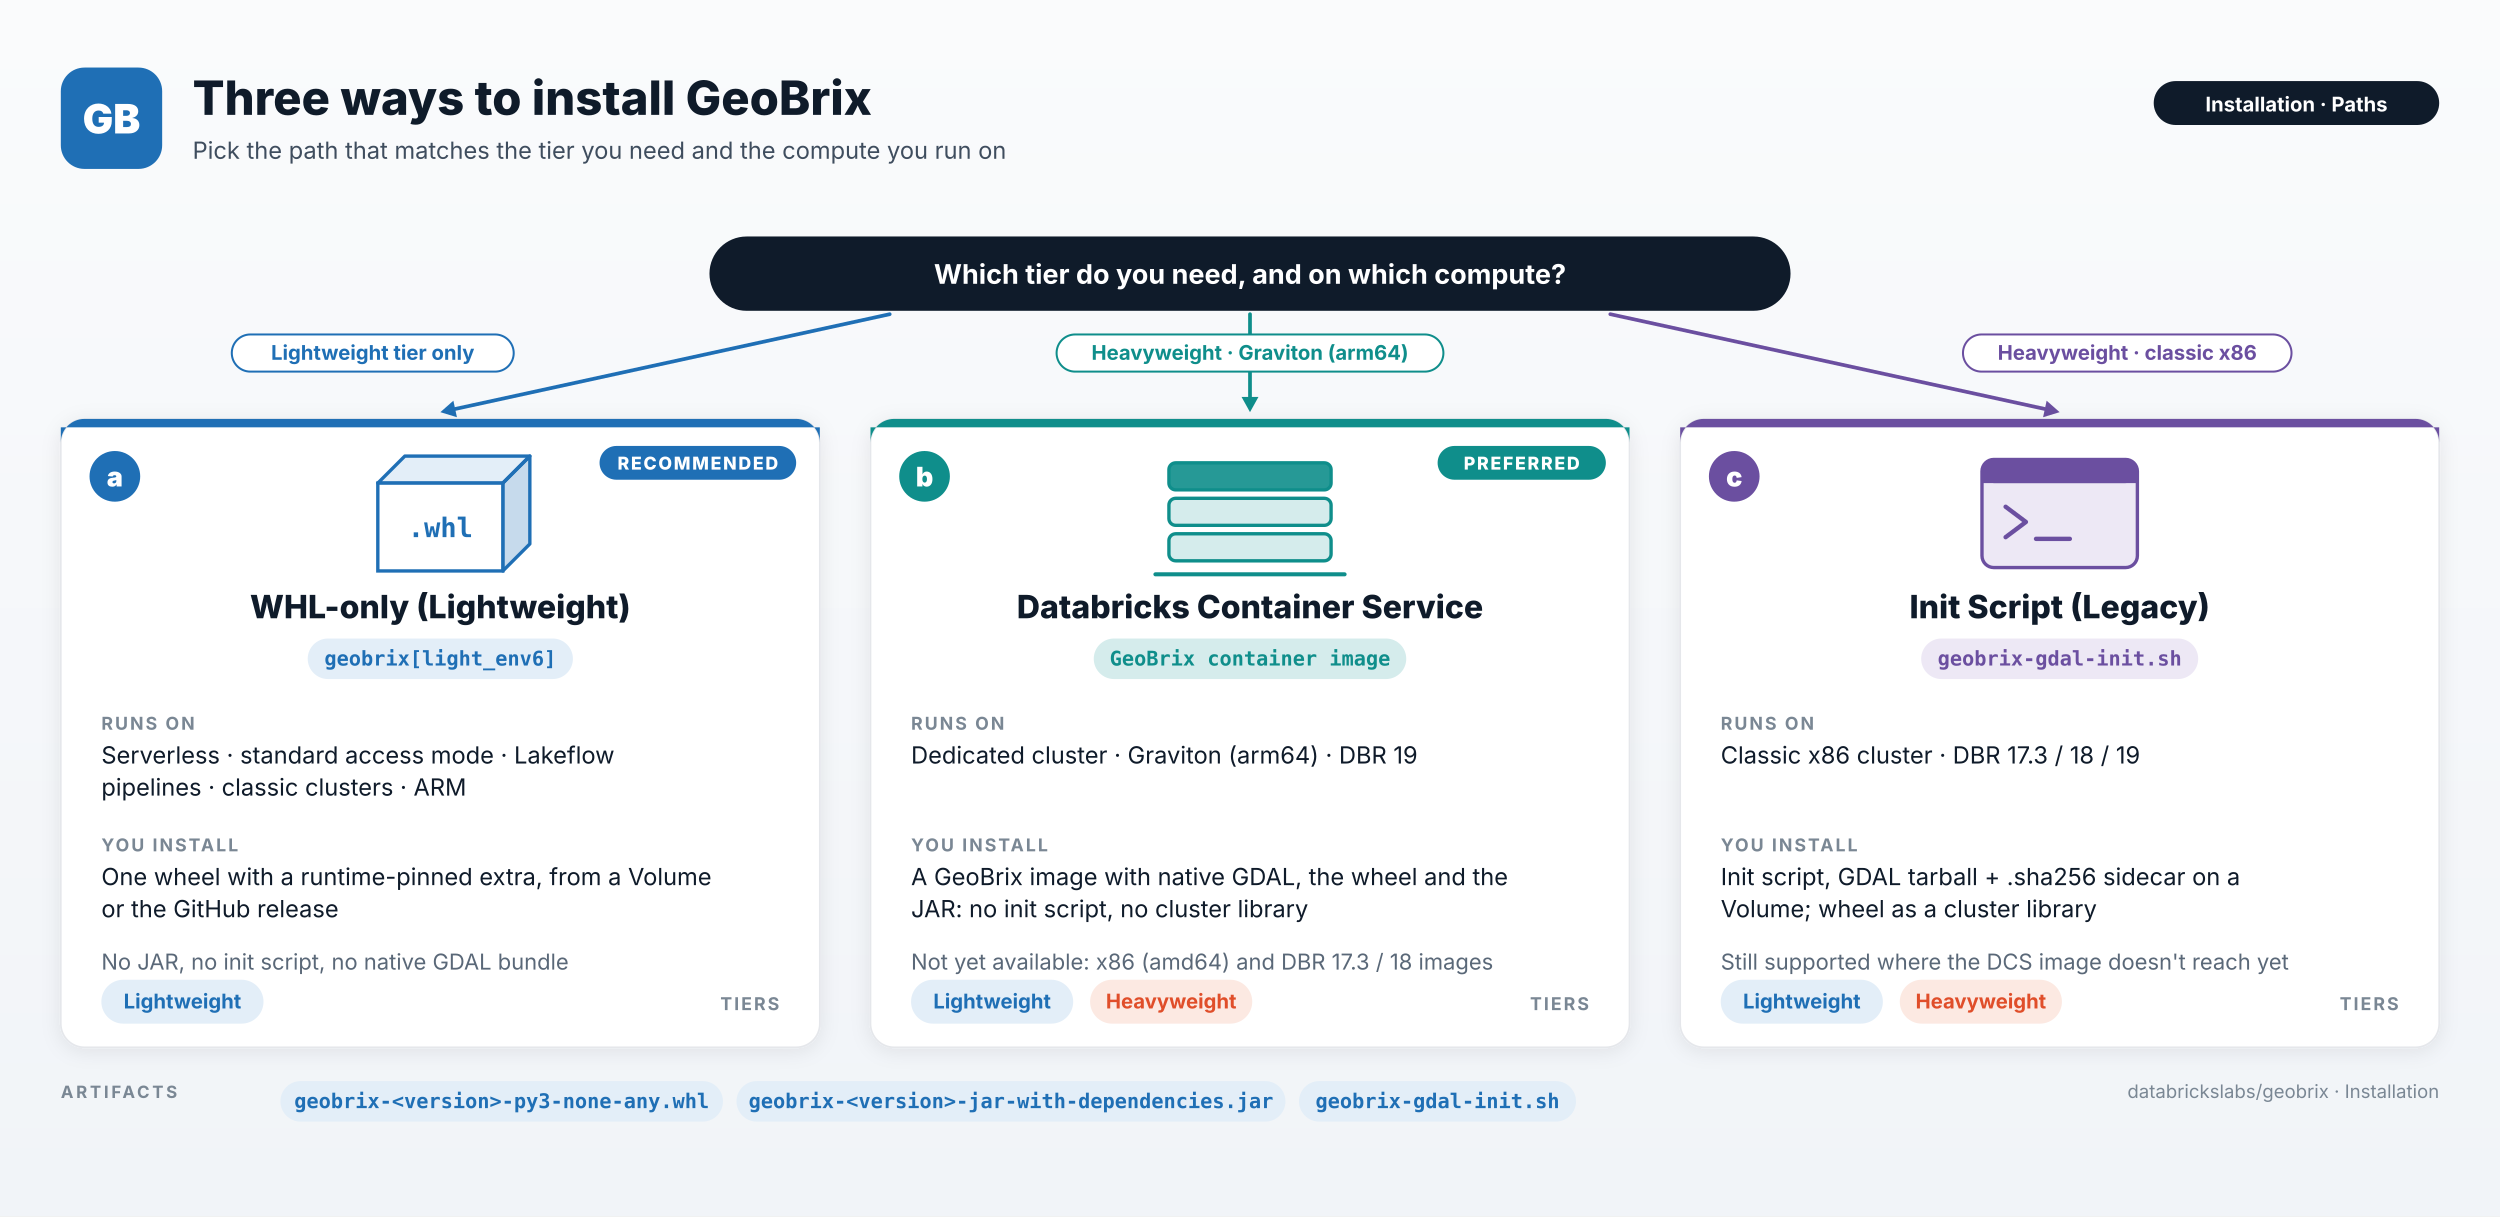
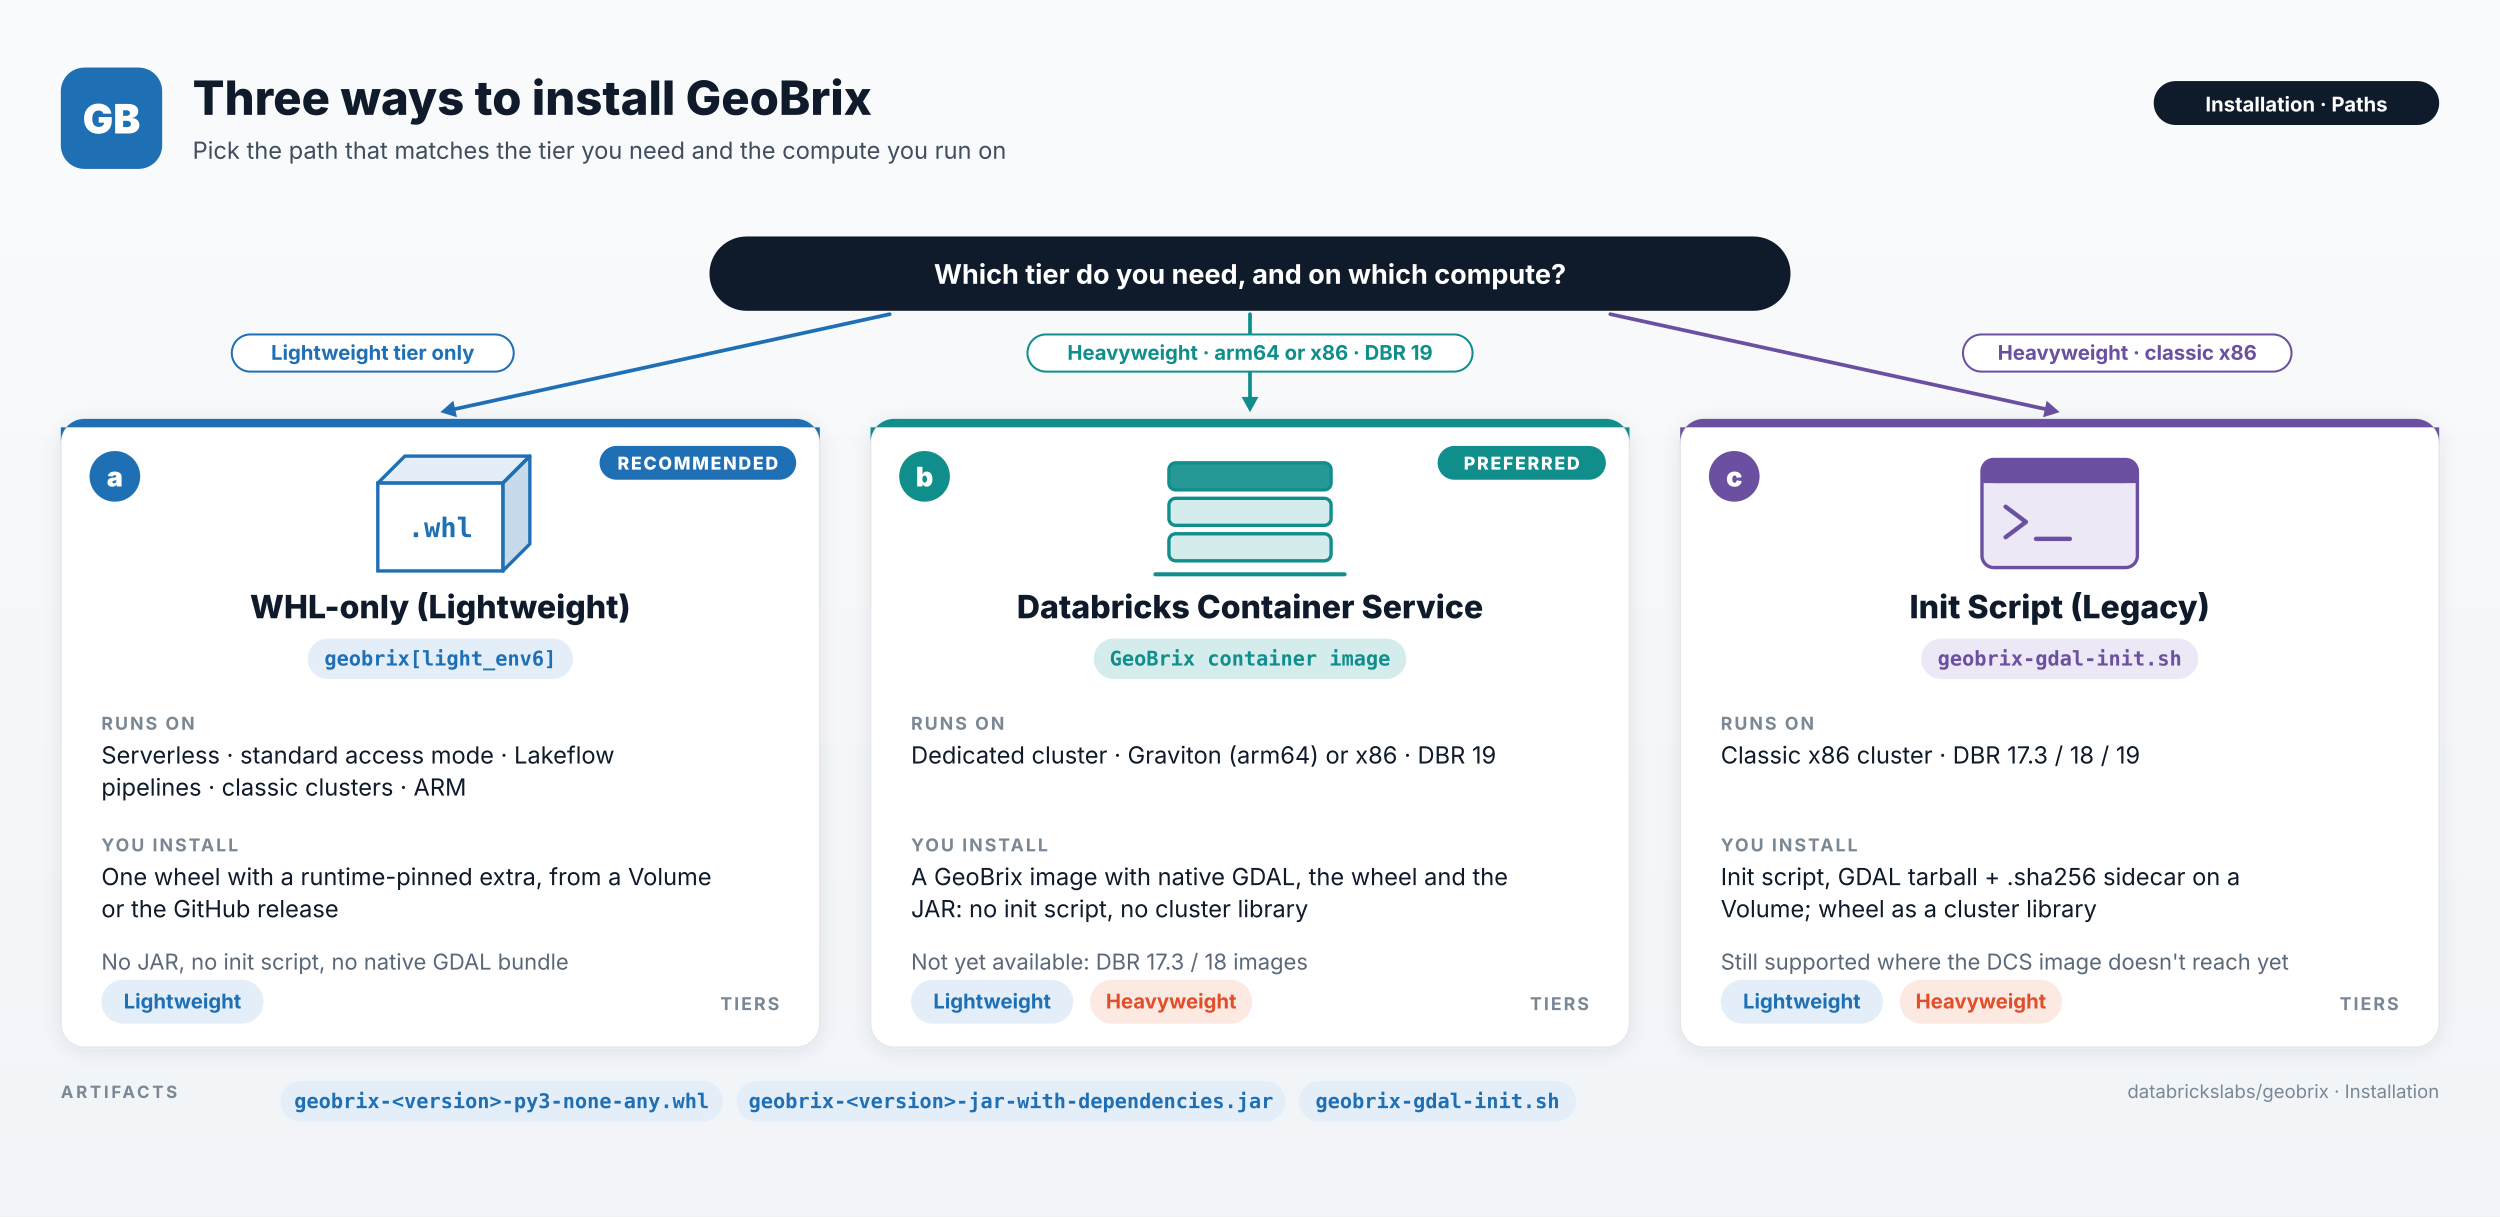
<svg xmlns="http://www.w3.org/2000/svg" viewBox="0 0 1480 720" width="1480" height="720" style="font-family: Inter, -apple-system, system-ui, sans-serif;">
  <defs>
    <filter id="card-shadow" x="-5%" y="-5%" width="110%" height="115%">
      <feDropShadow dx="0" dy="2" stdDeviation="6" flood-color="#0F1B2A" flood-opacity="0.08" />
    </filter>
    <linearGradient id="bg" x1="0" y1="0" x2="0" y2="1">
      <stop offset="0" stop-color="#FAFBFC" />
      <stop offset="1" stop-color="#F1F4F8" />
    </linearGradient>
  </defs>
  <rect x="0" y="0" width="1480" height="720" fill="url(#bg)" />
  <rect x="36" y="40" rx="14" ry="14" width="60" height="60" fill="#1F6FB5" />
  <text x="66.0" y="79.0" text-anchor="middle" font-family="Inter, -apple-system, system-ui, sans-serif" font-size="24" font-weight="900" fill="#FFFFFF">GB</text>
  <text x="114" y="68" font-family="Inter, -apple-system, system-ui, sans-serif" font-size="28" font-weight="800" fill="#0F1B2A" text-anchor="start">Three ways to install GeoBrix</text>
  <text x="114" y="94" font-family="Inter, -apple-system, system-ui, sans-serif" font-size="14" font-weight="400" fill="#3F4D5E" text-anchor="start">Pick the path that matches the tier you need and the compute you run on</text>
  <rect x="1275" y="48" rx="13" ry="13" width="169" height="26" fill="#0F1B2A" />
  <text x="1359.5" y="66" text-anchor="middle" font-family="Inter, -apple-system, system-ui, sans-serif" font-size="12" font-weight="700" fill="#FFFFFF">Installation  ·  Paths</text>
  <rect x="420.0" y="140" rx="22" ry="22" width="640" height="44" fill="#0F1B2A" />
  <text x="740.0" y="168" font-family="Inter, -apple-system, system-ui, sans-serif" font-size="16" font-weight="700" fill="#FFFFFF" text-anchor="middle">Which tier do you need, and on which compute?</text>
  <line x1="526.7" y1="186.0" x2="269.5" y2="242.1" stroke="#1F6FB5" stroke-width="2.2" stroke-linecap="round" />
  <polygon points="260.7,244.0 268.4,237.2 270.5,247.0" fill="#1F6FB5" />
  <rect x="137.217" y="198" rx="11" ry="11" width="166.9" height="22" fill="#FFFFFF" stroke="#1F6FB5" stroke-width="1.2" />
  <text x="220.667" y="213" font-family="Inter, -apple-system, system-ui, sans-serif" font-size="12" font-weight="700" fill="#1F6FB5" text-anchor="middle">Lightweight tier only</text>
  <rect x="36.0" y="248" rx="14" ry="14" width="449.333" height="372" fill="#FFFFFF" stroke="#E5E7EB" stroke-width="1" filter="url(#card-shadow)" />
  <path d="M 36.0 262 A 14 14 0 0 1 50.0 248 H 471.333 A 14 14 0 0 1 485.333 262 V 253 H 36.0 Z" fill="#1F6FB5" />
  <rect x="354.933" y="264" rx="10" ry="10" width="116.4" height="20" fill="#1F6FB5" />
  <text x="413.133" y="278" font-family="Inter, -apple-system, system-ui, sans-serif" font-size="10.5" font-weight="800" fill="#FFFFFF" text-anchor="middle" letter-spacing="1.0">RECOMMENDED</text>
  <circle cx="68.0" cy="282" r="15" fill="#1F6FB5" />
  <text x="68.0" y="288" font-family="Inter, -apple-system, system-ui, sans-serif" font-size="16" font-weight="900" fill="#FFFFFF" text-anchor="middle">a</text>
  <path d="M 223.667 286.0 L 239.667 270.0 H 313.667 L 297.667 286.0 Z" fill="#E3EEF8" stroke="#1F6FB5" stroke-width="2" stroke-linejoin="round" />
  <path d="M 297.667 286.0 L 313.667 270.0 V 322.0 L 297.667 338.0 Z" fill="#1F6FB5" fill-opacity="0.25" stroke="#1F6FB5" stroke-width="2" stroke-linejoin="round" />
  <rect x="223.667" y="286.0" width="74" height="52" fill="#FFFFFF" stroke="#1F6FB5" stroke-width="2" />
  <text x="260.667" y="318.0" text-anchor="middle" font-family="ui-monospace, SFMono-Regular, Menlo, monospace" font-size="16" font-weight="800" fill="#1F6FB5">.whl</text>
  <text x="260.667" y="366" font-family="Inter, -apple-system, system-ui, sans-serif" font-size="19" font-weight="800" fill="#0F1B2A" text-anchor="middle">WHL-only (Lightweight)</text>
  <rect x="182.167" y="378" rx="12" ry="12" width="157" height="24" fill="#E3EEF8" />
  <text x="260.667" y="394.0" text-anchor="middle" font-family="ui-monospace, SFMono-Regular, Menlo, Consolas, monospace" font-size="12" font-weight="700" fill="#1F6FB5">geobrix[light_env6]</text>
  <text x="60.0" y="432" font-family="Inter, -apple-system, system-ui, sans-serif" font-size="10.5" font-weight="700" fill="#7A8794" text-anchor="start" letter-spacing="1.2">RUNS ON</text>
  <text x="60.0" y="452" font-family="Inter, -apple-system, system-ui, sans-serif" font-size="14" font-weight="400" fill="#0F1B2A" text-anchor="start">Serverless · standard access mode · Lakeflow</text>
  <text x="60.0" y="471" font-family="Inter, -apple-system, system-ui, sans-serif" font-size="14" font-weight="400" fill="#0F1B2A" text-anchor="start">pipelines · classic clusters · ARM</text>
  <text x="60.0" y="504" font-family="Inter, -apple-system, system-ui, sans-serif" font-size="10.5" font-weight="700" fill="#7A8794" text-anchor="start" letter-spacing="1.2">YOU INSTALL</text>
  <text x="60.0" y="524" font-family="Inter, -apple-system, system-ui, sans-serif" font-size="14" font-weight="400" fill="#0F1B2A" text-anchor="start">One wheel with a runtime-pinned extra, from a Volume</text>
  <text x="60.0" y="543" font-family="Inter, -apple-system, system-ui, sans-serif" font-size="14" font-weight="400" fill="#0F1B2A" text-anchor="start">or the GitHub release</text>
  <text x="60.0" y="574" font-family="Inter, -apple-system, system-ui, sans-serif" font-size="13" font-weight="400" fill="#5A6878" text-anchor="start">No JAR, no init script, no native GDAL bundle</text>
  <text x="461.333" y="598" font-family="Inter, -apple-system, system-ui, sans-serif" font-size="10.5" font-weight="700" fill="#7A8794" text-anchor="end" letter-spacing="1.2">TIERS</text>
  <rect x="60.0" y="580" rx="13" ry="13" width="96" height="26" fill="#E3EEF8" />
  <text x="108.0" y="597.0" text-anchor="middle" font-family="Inter, -apple-system, system-ui, sans-serif" font-size="12" font-weight="700" fill="#1F6FB5">Lightweight</text>
  <line x1="740.0" y1="186.0" x2="740.0" y2="235.0" stroke="#0F8E8B" stroke-width="2.2" stroke-linecap="round" />
  <polygon points="740.0,244.0 735.0,235.0 745.0,235.0" fill="#0F8E8B" />
-   <rect x="625.5" y="198" rx="11" ry="11" width="229.0" height="22" fill="#FFFFFF" stroke="#0F8E8B" stroke-width="1.2" />
-   <text x="740" y="213" font-family="Inter, -apple-system, system-ui, sans-serif" font-size="12" font-weight="700" fill="#0F8E8B" text-anchor="middle">Heavyweight · Graviton (arm64)</text>
+   <rect x="608.25" y="198" rx="11" ry="11" width="263.5" height="22" fill="#FFFFFF" stroke="#0F8E8B" stroke-width="1.2" />
+   <text x="740" y="213" font-family="Inter, -apple-system, system-ui, sans-serif" font-size="12" font-weight="700" fill="#0F8E8B" text-anchor="middle">Heavyweight · arm64 or x86 · DBR 19</text>
  <rect x="515.333" y="248" rx="14" ry="14" width="449.333" height="372" fill="#FFFFFF" stroke="#E5E7EB" stroke-width="1" filter="url(#card-shadow)" />
  <path d="M 515.333 262 A 14 14 0 0 1 529.333 248 H 950.667 A 14 14 0 0 1 964.667 262 V 253 H 515.333 Z" fill="#0F8E8B" />
  <rect x="851.067" y="264" rx="10" ry="10" width="99.6" height="20" fill="#0F8E8B" />
  <text x="900.867" y="278" font-family="Inter, -apple-system, system-ui, sans-serif" font-size="10.5" font-weight="800" fill="#FFFFFF" text-anchor="middle" letter-spacing="1.0">PREFERRED</text>
  <circle cx="547.333" cy="282" r="15" fill="#0F8E8B" />
  <text x="547.333" y="288" font-family="Inter, -apple-system, system-ui, sans-serif" font-size="16" font-weight="900" fill="#FFFFFF" text-anchor="middle">b</text>
  <rect x="692" y="274" rx="4" ry="4" width="96" height="16" fill="#0F8E8B" fill-opacity="0.9" stroke="#0F8E8B" stroke-width="2" />
  <rect x="692" y="295" rx="4" ry="4" width="96" height="16" fill="#D5ECEC" fill-opacity="1" stroke="#0F8E8B" stroke-width="2" />
  <rect x="692" y="316" rx="4" ry="4" width="96" height="16" fill="#D5ECEC" fill-opacity="1" stroke="#0F8E8B" stroke-width="2" />
  <line x1="684" y1="340" x2="796" y2="340" stroke="#0F8E8B" stroke-width="2.4" stroke-linecap="round" />
  <text x="740" y="366" font-family="Inter, -apple-system, system-ui, sans-serif" font-size="19" font-weight="800" fill="#0F1B2A" text-anchor="middle">Databricks Container Service</text>
  <rect x="647.5" y="378" rx="12" ry="12" width="185" height="24" fill="#D5ECEC" />
  <text x="740" y="394.0" text-anchor="middle" font-family="ui-monospace, SFMono-Regular, Menlo, Consolas, monospace" font-size="12" font-weight="700" fill="#0F8E8B">GeoBrix container image</text>
  <text x="539.333" y="432" font-family="Inter, -apple-system, system-ui, sans-serif" font-size="10.5" font-weight="700" fill="#7A8794" text-anchor="start" letter-spacing="1.2">RUNS ON</text>
-   <text x="539.333" y="452" font-family="Inter, -apple-system, system-ui, sans-serif" font-size="14" font-weight="400" fill="#0F1B2A" text-anchor="start">Dedicated cluster · Graviton (arm64) · DBR 19</text>
+   <text x="539.333" y="452" font-family="Inter, -apple-system, system-ui, sans-serif" font-size="14" font-weight="400" fill="#0F1B2A" text-anchor="start">Dedicated cluster · Graviton (arm64) or x86 · DBR 19</text>
  <text x="539.333" y="504" font-family="Inter, -apple-system, system-ui, sans-serif" font-size="10.5" font-weight="700" fill="#7A8794" text-anchor="start" letter-spacing="1.2">YOU INSTALL</text>
  <text x="539.333" y="524" font-family="Inter, -apple-system, system-ui, sans-serif" font-size="14" font-weight="400" fill="#0F1B2A" text-anchor="start">A GeoBrix image with native GDAL, the wheel and the</text>
  <text x="539.333" y="543" font-family="Inter, -apple-system, system-ui, sans-serif" font-size="14" font-weight="400" fill="#0F1B2A" text-anchor="start">JAR: no init script, no cluster library</text>
-   <text x="539.333" y="574" font-family="Inter, -apple-system, system-ui, sans-serif" font-size="13" font-weight="400" fill="#5A6878" text-anchor="start">Not yet available: x86 (amd64) and DBR 17.3 / 18 images</text>
+   <text x="539.333" y="574" font-family="Inter, -apple-system, system-ui, sans-serif" font-size="13" font-weight="400" fill="#5A6878" text-anchor="start">Not yet available: DBR 17.3 / 18 images</text>
  <text x="940.667" y="598" font-family="Inter, -apple-system, system-ui, sans-serif" font-size="10.5" font-weight="700" fill="#7A8794" text-anchor="end" letter-spacing="1.2">TIERS</text>
  <rect x="539.333" y="580" rx="13" ry="13" width="96" height="26" fill="#E3EEF8" />
  <text x="587.333" y="597.0" text-anchor="middle" font-family="Inter, -apple-system, system-ui, sans-serif" font-size="12" font-weight="700" fill="#1F6FB5">Lightweight</text>
  <rect x="645.333" y="580" rx="13" ry="13" width="96" height="26" fill="#FCE9E2" />
  <text x="693.333" y="597.0" text-anchor="middle" font-family="Inter, -apple-system, system-ui, sans-serif" font-size="12" font-weight="700" fill="#E04E2A">Heavyweight</text>
  <line x1="953.3" y1="186.0" x2="1210.5" y2="242.1" stroke="#6B4FA0" stroke-width="2.2" stroke-linecap="round" />
  <polygon points="1219.3,244.0 1209.5,247.0 1211.6,237.2" fill="#6B4FA0" />
  <rect x="1162.083" y="198" rx="11" ry="11" width="194.5" height="22" fill="#FFFFFF" stroke="#6B4FA0" stroke-width="1.2" />
  <text x="1259.333" y="213" font-family="Inter, -apple-system, system-ui, sans-serif" font-size="12" font-weight="700" fill="#6B4FA0" text-anchor="middle">Heavyweight · classic x86</text>
  <rect x="994.667" y="248" rx="14" ry="14" width="449.333" height="372" fill="#FFFFFF" stroke="#E5E7EB" stroke-width="1" filter="url(#card-shadow)" />
  <path d="M 994.667 262 A 14 14 0 0 1 1008.667 248 H 1430.0 A 14 14 0 0 1 1444.0 262 V 253 H 994.667 Z" fill="#6B4FA0" />
  <circle cx="1026.667" cy="282" r="15" fill="#6B4FA0" />
  <text x="1026.667" y="288" font-family="Inter, -apple-system, system-ui, sans-serif" font-size="16" font-weight="900" fill="#FFFFFF" text-anchor="middle">c</text>
  <rect x="1173.333" y="272.0" rx="7" ry="7" width="92" height="64" fill="#EDE8F5" stroke="#6B4FA0" stroke-width="2" />
  <rect x="1173.333" y="272.0" rx="7" ry="7" width="92" height="14" fill="#6B4FA0" />
  <rect x="1173.333" y="280.0" width="92" height="6" fill="#6B4FA0" />
  <path d="M 1187.333 300.0 L 1199.333 309.0 L 1187.333 318.0" fill="none" stroke="#6B4FA0" stroke-width="2.6" stroke-linecap="round" stroke-linejoin="round" />
  <line x1="1205.333" y1="319.0" x2="1225.333" y2="319.0" stroke="#6B4FA0" stroke-width="2.6" stroke-linecap="round" />
  <text x="1219.333" y="366" font-family="Inter, -apple-system, system-ui, sans-serif" font-size="19" font-weight="800" fill="#0F1B2A" text-anchor="middle">Init Script (Legacy)</text>
  <rect x="1137.333" y="378" rx="12" ry="12" width="164" height="24" fill="#EDE8F5" />
  <text x="1219.333" y="394.0" text-anchor="middle" font-family="ui-monospace, SFMono-Regular, Menlo, Consolas, monospace" font-size="12" font-weight="700" fill="#6B4FA0">geobrix-gdal-init.sh</text>
  <text x="1018.667" y="432" font-family="Inter, -apple-system, system-ui, sans-serif" font-size="10.5" font-weight="700" fill="#7A8794" text-anchor="start" letter-spacing="1.2">RUNS ON</text>
  <text x="1018.667" y="452" font-family="Inter, -apple-system, system-ui, sans-serif" font-size="14" font-weight="400" fill="#0F1B2A" text-anchor="start">Classic x86 cluster · DBR 17.3 / 18 / 19</text>
  <text x="1018.667" y="504" font-family="Inter, -apple-system, system-ui, sans-serif" font-size="10.5" font-weight="700" fill="#7A8794" text-anchor="start" letter-spacing="1.2">YOU INSTALL</text>
  <text x="1018.667" y="524" font-family="Inter, -apple-system, system-ui, sans-serif" font-size="14" font-weight="400" fill="#0F1B2A" text-anchor="start">Init script, GDAL tarball + .sha256 sidecar on a</text>
  <text x="1018.667" y="543" font-family="Inter, -apple-system, system-ui, sans-serif" font-size="14" font-weight="400" fill="#0F1B2A" text-anchor="start">Volume; wheel as a cluster library</text>
  <text x="1018.667" y="574" font-family="Inter, -apple-system, system-ui, sans-serif" font-size="13" font-weight="400" fill="#5A6878" text-anchor="start">Still supported where the DCS image doesn't reach yet</text>
  <text x="1420.0" y="598" font-family="Inter, -apple-system, system-ui, sans-serif" font-size="10.5" font-weight="700" fill="#7A8794" text-anchor="end" letter-spacing="1.2">TIERS</text>
  <rect x="1018.667" y="580" rx="13" ry="13" width="96" height="26" fill="#E3EEF8" />
  <text x="1066.667" y="597.0" text-anchor="middle" font-family="Inter, -apple-system, system-ui, sans-serif" font-size="12" font-weight="700" fill="#1F6FB5">Lightweight</text>
  <rect x="1124.667" y="580" rx="13" ry="13" width="96" height="26" fill="#FCE9E2" />
  <text x="1172.667" y="597.0" text-anchor="middle" font-family="Inter, -apple-system, system-ui, sans-serif" font-size="12" font-weight="700" fill="#E04E2A">Heavyweight</text>
  <text x="36" y="650" font-family="Inter, -apple-system, system-ui, sans-serif" font-size="10" font-weight="700" fill="#7A8794" text-anchor="start" letter-spacing="1.6">ARTIFACTS</text>
  <rect x="166" y="640" rx="12" ry="12" width="262" height="24" fill="#E3EEF8" />
  <text x="297.0" y="656.0" text-anchor="middle" font-family="ui-monospace, SFMono-Regular, Menlo, Consolas, monospace" font-size="12" font-weight="700" fill="#1F6FB5">geobrix-&lt;version&gt;-py3-none-any.whl</text>
  <rect x="436" y="640" rx="12" ry="12" width="325" height="24" fill="#E3EEF8" />
  <text x="598.5" y="656.0" text-anchor="middle" font-family="ui-monospace, SFMono-Regular, Menlo, Consolas, monospace" font-size="12" font-weight="700" fill="#1F6FB5">geobrix-&lt;version&gt;-jar-with-dependencies.jar</text>
  <rect x="769" y="640" rx="12" ry="12" width="164" height="24" fill="#E3EEF8" />
  <text x="851.0" y="656.0" text-anchor="middle" font-family="ui-monospace, SFMono-Regular, Menlo, Consolas, monospace" font-size="12" font-weight="700" fill="#1F6FB5">geobrix-gdal-init.sh</text>
  <text x="1444" y="650" font-family="Inter, -apple-system, system-ui, sans-serif" font-size="11" font-weight="400" fill="#7A8794" text-anchor="end">databrickslabs/geobrix  ·  Installation</text>
</svg>
